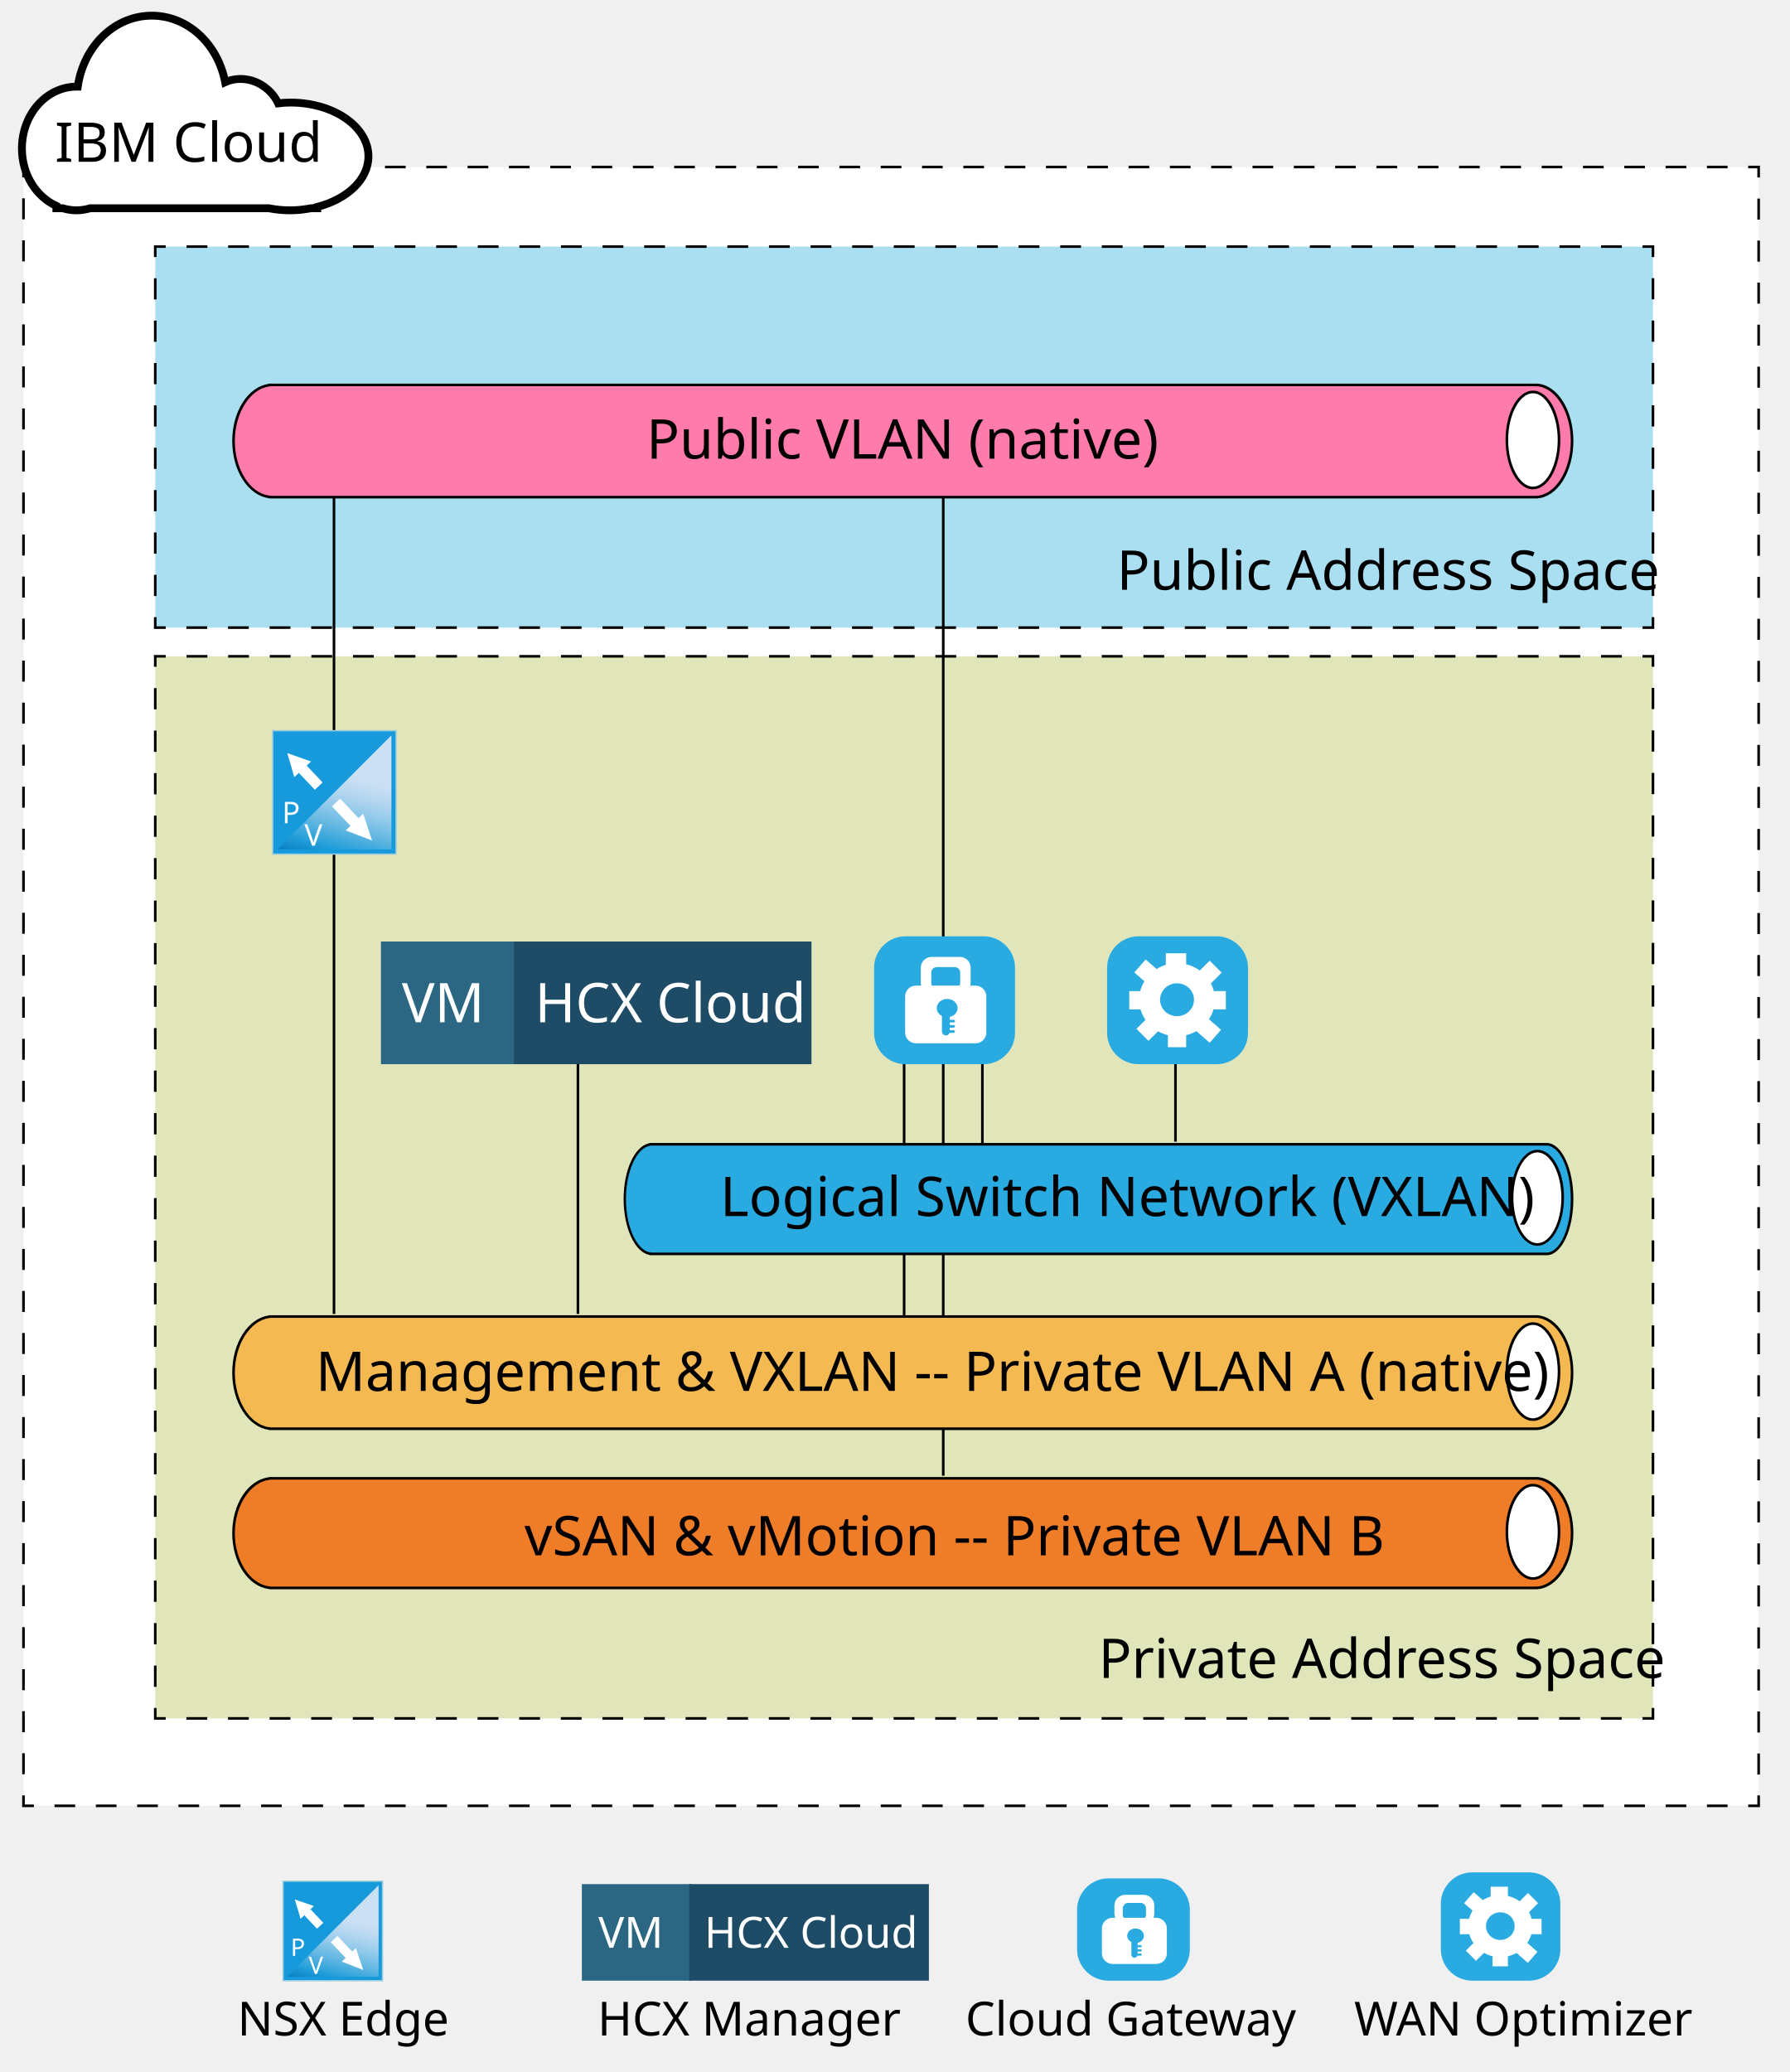
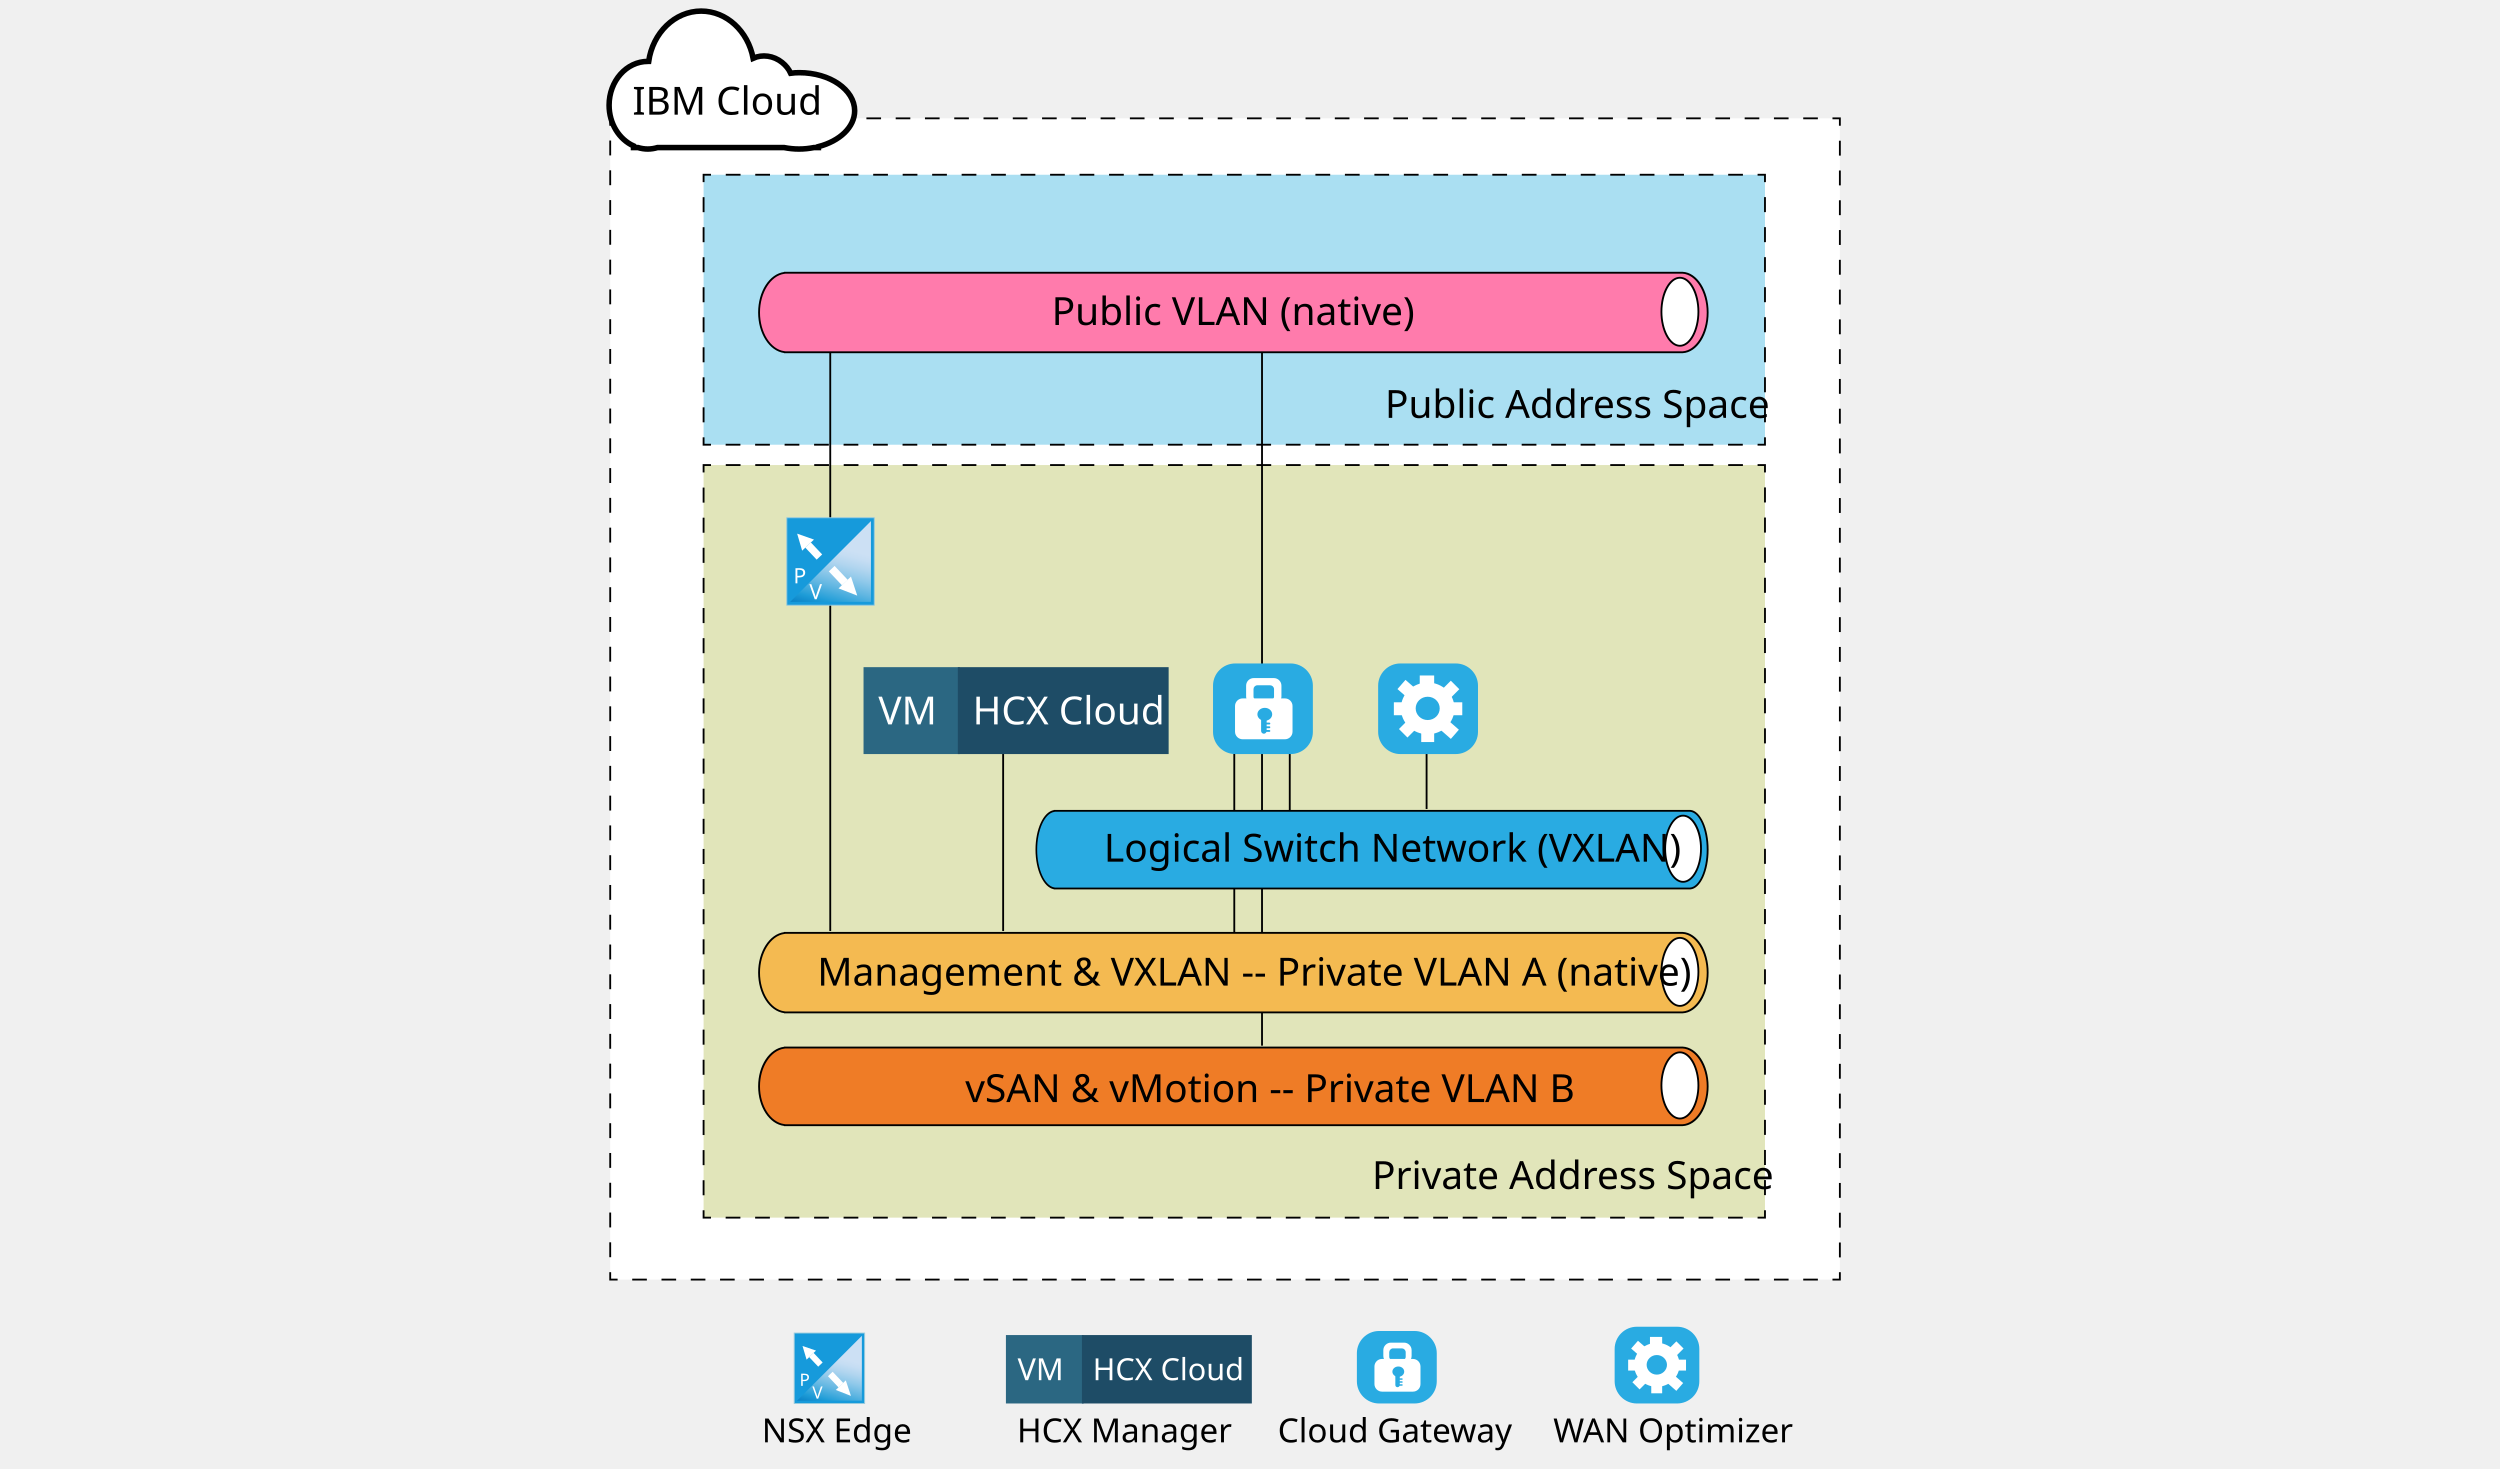
- <svg xmlns="http://www.w3.org/2000/svg" version="1.1" x="0px" y="0px" viewBox="0 0 686 794" style="enable-background:new 0 0 686 794;" xml:space="preserve">
+ <svg xmlns="http://www.w3.org/2000/svg" version="1.1" x="0px" y="0px" viewBox="0 0 1352 794" style="enable-background:new 0 0 1352 794;" xml:space="preserve">
  <style type="text/css">
	.st0{fill:#FFFFFF;}
	.st1{fill:none;stroke:#000000;stroke-miterlimit:10;}
	.st2{fill:none;stroke:#000000;stroke-miterlimit:10;stroke-dasharray:7.916,7.916;}
	.st3{fill:none;stroke:#000000;stroke-miterlimit:10;stroke-dasharray:8.052,8.052;}
	.st4{fill:#AADFF2;}
	.st5{fill:none;stroke:#000000;stroke-miterlimit:10;stroke-dasharray:7.972,7.972;}
	.st6{fill:none;stroke:#000000;stroke-miterlimit:10;stroke-dasharray:8.118,8.118;}
	.st7{font-family:'MyriadPro-Regular';}
	.st8{font-size:21px;}
	.st9{fill:#E1E5BA;}
	.st10{fill:none;stroke:#000000;stroke-miterlimit:10;stroke-dasharray:8.143,8.143;}
	.st11{fill:#FFFFFF;stroke:#000000;stroke-width:3;stroke-miterlimit:10;}
	.st12{fill:#FF7BAC;}
	.st13{font-family:'IBMPlexSans';}
	.st14{fill:#29ABE2;}
	.st15{font-size:18px;}
	.st16{fill:#EF7C26;}
	.st17{fill:#F4BA51;}
	.st18{fill:#169ADB;stroke:#9BCCDD;stroke-width:0.5;stroke-miterlimit:10;}
	.st19{fill:url(#SVGID_1_);}
	.st20{font-size:11.465px;}
	.st21{fill:url(#SVGID_2_);}
	.st22{font-size:9.228px;}
	.st23{fill:#2B6782;}
	.st24{fill:#1E4C66;}
	.st25{font-size:16.532px;}
</style>
  <g id="Outter_dash_rectangle">
    <g>
-       <rect x="9" y="64" class="st0" width="665" height="628" />
-       <g>
-         <polyline class="st1" points="674,688 674,692 670,692    " />
-         <line class="st2" x1="662.1" y1="692" x2="17" y2="692" />
-         <polyline class="st1" points="13,692 9,692 9,688    " />
-         <line class="st3" x1="9" y1="679.9" x2="9" y2="72" />
-         <polyline class="st1" points="9,68 9,64 13,64    " />
-         <line class="st2" x1="20.9" y1="64" x2="666" y2="64" />
-         <polyline class="st1" points="670,64 674,64 674,68    " />
-         <line class="st3" x1="674" y1="76.1" x2="674" y2="684" />
+       <rect x="330" y="64" class="st0" width="665" height="628" />
+       <g>
+         <polyline class="st1" points="995,688 995,692 991,692    " />
+         <line class="st2" x1="983.1" y1="692" x2="338" y2="692" />
+         <polyline class="st1" points="334,692 330,692 330,688    " />
+         <line class="st3" x1="330" y1="679.9" x2="330" y2="72" />
+         <polyline class="st1" points="330,68 330,64 334,64    " />
+         <line class="st2" x1="341.9" y1="64" x2="987" y2="64" />
+         <polyline class="st1" points="991,64 995,64 995,68    " />
+         <line class="st3" x1="995" y1="76.1" x2="995" y2="684" />
      </g>
    </g>
  </g>
  <g id="Public_address_space_rectangle">
    <g>
-       <rect x="59.5" y="94.5" class="st4" width="574" height="146" />
-       <g>
-         <polyline class="st1" points="633.5,236.5 633.5,240.5 629.5,240.5    " />
-         <line class="st5" x1="621.5" y1="240.5" x2="67.5" y2="240.5" />
-         <polyline class="st1" points="63.5,240.5 59.5,240.5 59.5,236.5    " />
-         <line class="st6" x1="59.5" y1="228.4" x2="59.5" y2="102.6" />
-         <polyline class="st1" points="59.5,98.5 59.5,94.5 63.5,94.5    " />
-         <line class="st5" x1="71.5" y1="94.5" x2="625.5" y2="94.5" />
-         <polyline class="st1" points="629.5,94.5 633.5,94.5 633.5,98.5    " />
-         <line class="st6" x1="633.5" y1="106.6" x2="633.5" y2="232.4" />
-       </g>
-     </g>
-     <text transform="matrix(1 0 0 1 428 226)" class="st7 st8">Public Address Space</text>
+       <rect x="380.5" y="94.5" class="st4" width="574" height="146" />
+       <g>
+         <polyline class="st1" points="954.5,236.5 954.5,240.5 950.5,240.5    " />
+         <line class="st5" x1="942.5" y1="240.5" x2="388.5" y2="240.5" />
+         <polyline class="st1" points="384.5,240.5 380.5,240.5 380.5,236.5    " />
+         <line class="st6" x1="380.5" y1="228.4" x2="380.5" y2="102.6" />
+         <polyline class="st1" points="380.5,98.5 380.5,94.5 384.5,94.5    " />
+         <line class="st5" x1="392.5" y1="94.5" x2="946.5" y2="94.5" />
+         <polyline class="st1" points="950.5,94.5 954.5,94.5 954.5,98.5    " />
+         <line class="st6" x1="954.5" y1="106.6" x2="954.5" y2="232.4" />
+       </g>
+     </g>
+     <text transform="matrix(1 0 0 1 749 226)" class="st7 st8">Public Address Space</text>
  </g>
  <g id="Private_address_space_rectangle">
    <g>
-       <rect x="59.5" y="251.5" class="st9" width="574" height="407" />
-       <g>
-         <polyline class="st1" points="633.5,654.5 633.5,658.5 629.5,658.5    " />
-         <line class="st5" x1="621.5" y1="658.5" x2="67.5" y2="658.5" />
-         <polyline class="st1" points="63.5,658.5 59.5,658.5 59.5,654.5    " />
-         <line class="st10" x1="59.5" y1="646.4" x2="59.5" y2="259.6" />
-         <polyline class="st1" points="59.5,255.5 59.5,251.5 63.5,251.5    " />
-         <line class="st5" x1="71.5" y1="251.5" x2="625.5" y2="251.5" />
-         <polyline class="st1" points="629.5,251.5 633.5,251.5 633.5,255.5    " />
-         <line class="st10" x1="633.5" y1="263.6" x2="633.5" y2="650.4" />
-       </g>
-     </g>
-     <text transform="matrix(1 0 0 1 421 643)" class="st7 st8">Private Address Space</text>
+       <rect x="380.5" y="251.5" class="st9" width="574" height="407" />
+       <g>
+         <polyline class="st1" points="954.5,654.5 954.5,658.5 950.5,658.5    " />
+         <line class="st5" x1="942.5" y1="658.5" x2="388.5" y2="658.5" />
+         <polyline class="st1" points="384.5,658.5 380.5,658.5 380.5,654.5    " />
+         <line class="st10" x1="380.5" y1="646.4" x2="380.5" y2="259.6" />
+         <polyline class="st1" points="380.5,255.5 380.5,251.5 384.5,251.5    " />
+         <line class="st5" x1="392.5" y1="251.5" x2="946.5" y2="251.5" />
+         <polyline class="st1" points="950.5,251.5 954.5,251.5 954.5,255.5    " />
+         <line class="st10" x1="954.5" y1="263.6" x2="954.5" y2="650.4" />
+       </g>
+     </g>
+     <text transform="matrix(1 0 0 1 742 643)" class="st7 st8">Private Address Space</text>
  </g>
  <g id="ibm_cloud">
-     <path class="st11" d="M141.2,59.9c0-11.4-13.4-20.6-29.9-20.6c-1.6,0-3.2,0.1-4.7,0.3c-1-2.2-2.6-4.2-4.6-5.8   c-4.7-3.8-10.8-4.5-15.7-2.3C83.5,16.9,72,6,58.2,6C43.8,6,32,17.8,29.8,33.2c-0.1,0-0.2,0-0.4,0c-11.6,0-21,10.6-21,23.7   c0,10,5.5,18.5,13.2,22v0.9h2.4c1.7,0.5,3.5,0.8,5.3,0.8c1.8,0,3.6-0.3,5.3-0.8h68.4c2.6,0.5,5.3,0.8,8.1,0.8   c2.8,0,5.5-0.3,8.1-0.8h2.4v-0.5C133.1,76.3,141.2,68.8,141.2,59.9z" />
-     <text transform="matrix(1 0 0 1 21 62)" class="st7 st8">IBM Cloud</text>
+     <path class="st11" d="M462.2,59.9c0-11.4-13.4-20.6-29.9-20.6c-1.6,0-3.2,0.1-4.7,0.3c-1-2.2-2.6-4.2-4.6-5.8   c-4.7-3.8-10.8-4.5-15.7-2.3C404.5,16.9,393,6,379.2,6c-14.3,0-26.2,11.8-28.4,27.2c-0.1,0-0.2,0-0.4,0c-11.6,0-21,10.6-21,23.7   c0,10,5.5,18.5,13.2,22v0.9h2.4c1.7,0.5,3.5,0.8,5.3,0.8c1.8,0,3.6-0.3,5.3-0.8h68.4c2.6,0.5,5.3,0.8,8.1,0.8   c2.8,0,5.5-0.3,8.1-0.8h2.4v-0.5C454.1,76.3,462.2,68.8,462.2,59.9z" />
+     <text transform="matrix(1 0 0 1 342 62)" class="st7 st8">IBM Cloud</text>
  </g>
  <g id="lines">
-     <line class="st1" x1="128" y1="190" x2="128" y2="503.5" />
-     <line class="st1" x1="221.5" y1="407.5" x2="221.5" y2="503.5" />
-     <line class="st1" x1="361.5" y1="190.5" x2="361.5" y2="565.5" />
-     <line class="st1" x1="346.5" y1="407.5" x2="346.5" y2="504.5" />
-     <line class="st1" x1="376.5" y1="407.5" x2="376.5" y2="438.5" />
-     <line class="st1" x1="450.5" y1="407.5" x2="450.5" y2="437.5" />
+     <line class="st1" x1="449" y1="190" x2="449" y2="503.5" />
+     <line class="st1" x1="542.5" y1="407.5" x2="542.5" y2="503.5" />
+     <line class="st1" x1="682.5" y1="190.5" x2="682.5" y2="565.5" />
+     <line class="st1" x1="667.5" y1="407.5" x2="667.5" y2="504.5" />
+     <line class="st1" x1="697.5" y1="407.5" x2="697.5" y2="438.5" />
+     <line class="st1" x1="771.5" y1="407.5" x2="771.5" y2="437.5" />
  </g>
  <g id="pubic_VLAN_native">
    <g>
      <g>
        <g>
          <g>
-             <path class="st12" d="M103.5,190.5L103.5,190.5l-0.4-0.1c-7.7-1.1-13.6-10.3-13.6-21.4s5.8-20.3,13.6-21.4l0.4-0.1v0h485.3       l0.2,0c7.6,0.4,13.5,9.8,13.5,21.5s-5.9,21.1-13.5,21.5l-0.4,0H103.5z" />
-             <path d="M588.6,148l0.3,0c7.2,0.4,13.1,9.8,13.1,21s-5.9,20.6-13.1,21l-0.2,0H103.8l-0.7-0.1c-7.4-1-13.1-10.2-13.1-20.9       s5.8-19.9,13.1-20.9l0.7-0.1H588.6 M589,147H103v0.1c-7.9,1.1-14,10.5-14,21.9c0,11.4,6.1,20.8,14,21.9v0.1h486v0       c7.8-0.4,14-10.1,14-22C603,157.1,596.8,147.4,589,147L589,147L589,147z" />
-           </g>
-           <g>
-             <path class="st0" d="M587.5,186.9c-5.5,0-10-8.2-10-18.4c0-10.1,4.5-18.4,10-18.4c5.5,0,10,8.2,10,18.4       C597.5,178.7,593,186.9,587.5,186.9z" />
-             <path d="M587.5,150.7c5.1,0,9.5,8.2,9.5,17.9c0,9.7-4.4,17.9-9.5,17.9c-5.1,0-9.5-8.2-9.5-17.9       C578,158.9,582.4,150.7,587.5,150.7 M587.5,149.7c-5.8,0-10.5,8.4-10.5,18.9c0,10.4,4.7,18.9,10.5,18.9S598,179,598,168.6       C598,158.1,593.3,149.7,587.5,149.7L587.5,149.7z" />
-           </g>
-         </g>
-       </g>
-       <text transform="matrix(1 0 0 1 247.75 175.75)" class="st13 st8">Public VLAN (native)</text>
+             <path class="st12" d="M424.5,190.5L424.5,190.5l-0.4-0.1c-7.7-1.1-13.6-10.3-13.6-21.4s5.8-20.3,13.6-21.4l0.4-0.1v0h485.3       l0.2,0c7.6,0.4,13.5,9.8,13.5,21.5s-5.9,21.1-13.5,21.5l-0.4,0H424.5z" />
+             <path d="M909.6,148l0.3,0c7.2,0.4,13.1,9.8,13.1,21s-5.9,20.6-13.1,21l-0.2,0H424.8l-0.7-0.1c-7.4-1-13.1-10.2-13.1-20.9       s5.8-19.9,13.1-20.9l0.7-0.1H909.6 M910,147H424v0.1c-7.9,1.1-14,10.5-14,21.9c0,11.4,6.1,20.8,14,21.9v0.1h486v0       c7.8-0.4,14-10.1,14-22C924,157.1,917.8,147.4,910,147L910,147L910,147z" />
+           </g>
+           <g>
+             <path class="st0" d="M908.5,186.9c-5.5,0-10-8.2-10-18.4c0-10.1,4.5-18.4,10-18.4c5.5,0,10,8.2,10,18.4       C918.5,178.7,914,186.9,908.5,186.9z" />
+             <path d="M908.5,150.7c5.1,0,9.5,8.2,9.5,17.9c0,9.7-4.4,17.9-9.5,17.9c-5.1,0-9.5-8.2-9.5-17.9       C899,158.9,903.4,150.7,908.5,150.7 M908.5,149.7c-5.8,0-10.5,8.4-10.5,18.9c0,10.4,4.7,18.9,10.5,18.9S919,179,919,168.6       C919,158.1,914.3,149.7,908.5,149.7L908.5,149.7z" />
+           </g>
+         </g>
+       </g>
+       <text transform="matrix(1 0 0 1 568.75 175.75)" class="st13 st8">Public VLAN (native)</text>
    </g>
  </g>
  <g id="security_lock_icon">
    <g>
-       <path class="st14" d="M377,407.8h-30c-6.6,0-12-5.4-12-12v-25c0-6.6,5.4-12,12-12h30c6.6,0,12,5.4,12,12v25    C389,402.4,383.6,407.8,377,407.8z" />
-       <g>
-         <g>
-           <path class="st0" d="M367.9,380.8h-10.9c-2.2,0-4.1-1.8-4.1-4.1v-5.9c0-2.2,1.8-4.1,4.1-4.1h10.9c2.2,0,4.1,1.8,4.1,4.1v5.9      C372,378.9,370.2,380.8,367.9,380.8z" />
-           <path class="st14" d="M365.9,378.8h-6.9c-1.1,0-2.1-0.9-2.1-2.1v-4c0-1.1,0.9-2.1,2.1-2.1h6.9c1.1,0,2.1,0.9,2.1,2.1v4      C368,377.8,367.1,378.8,365.9,378.8z" />
-           <path class="st0" d="M373.9,399.8h-22.9c-2.2,0-4.1-1.8-4.1-4.1v-13.9c0-2.2,1.8-4.1,4.1-4.1h22.9c2.2,0,4.1,1.8,4.1,4.1v13.9      C378,397.9,376.2,399.8,373.9,399.8z" />
-         </g>
-         <g>
-           <ellipse class="st14" cx="363" cy="386.3" rx="4" ry="3.5" />
-           <path class="st14" d="M362.5,396.8L362.5,396.8c-0.8,0-1.5-0.7-1.5-1.5v-7c0-0.8,0.7-1.5,1.5-1.5l0,0c0.8,0,1.5,0.7,1.5,1.5v7      C364,396.1,363.3,396.8,362.5,396.8z" />
-           <path class="st14" d="M365.5,391.8h-2c-0.3,0-0.5-0.2-0.5-0.5l0,0c0-0.3,0.2-0.5,0.5-0.5h2c0.3,0,0.5,0.2,0.5,0.5l0,0      C366,391.5,365.8,391.8,365.5,391.8z" />
-           <path class="st14" d="M365.5,393.8h-2c-0.3,0-0.5-0.2-0.5-0.5l0,0c0-0.3,0.2-0.5,0.5-0.5h2c0.3,0,0.5,0.2,0.5,0.5l0,0      C366,393.5,365.8,393.8,365.5,393.8z" />
-           <path class="st14" d="M365.5,395.8h-2c-0.3,0-0.5-0.2-0.5-0.5l0,0c0-0.3,0.2-0.5,0.5-0.5h2c0.3,0,0.5,0.2,0.5,0.5l0,0      C366,395.5,365.8,395.8,365.5,395.8z" />
+       <path class="st14" d="M698,407.8h-30c-6.6,0-12-5.4-12-12v-25c0-6.6,5.4-12,12-12h30c6.6,0,12,5.4,12,12v25    C710,402.4,704.6,407.8,698,407.8z" />
+       <g>
+         <g>
+           <path class="st0" d="M688.9,380.8h-10.9c-2.2,0-4.1-1.8-4.1-4.1v-5.9c0-2.2,1.8-4.1,4.1-4.1h10.9c2.2,0,4.1,1.8,4.1,4.1v5.9      C693,378.9,691.2,380.8,688.9,380.8z" />
+           <path class="st14" d="M686.9,378.8h-6.9c-1.1,0-2.1-0.9-2.1-2.1v-4c0-1.1,0.9-2.1,2.1-2.1h6.9c1.1,0,2.1,0.9,2.1,2.1v4      C689,377.8,688.1,378.8,686.9,378.8z" />
+           <path class="st0" d="M694.9,399.8h-22.9c-2.2,0-4.1-1.8-4.1-4.1v-13.9c0-2.2,1.8-4.1,4.1-4.1h22.9c2.2,0,4.1,1.8,4.1,4.1v13.9      C699,397.9,697.2,399.8,694.9,399.8z" />
+         </g>
+         <g>
+           <ellipse class="st14" cx="684" cy="386.3" rx="4" ry="3.5" />
+           <path class="st14" d="M683.5,396.8L683.5,396.8c-0.8,0-1.5-0.7-1.5-1.5v-7c0-0.8,0.7-1.5,1.5-1.5l0,0c0.8,0,1.5,0.7,1.5,1.5v7      C685,396.1,684.3,396.8,683.5,396.8z" />
+           <path class="st14" d="M686.5,391.8h-2c-0.3,0-0.5-0.2-0.5-0.5l0,0c0-0.3,0.2-0.5,0.5-0.5h2c0.3,0,0.5,0.2,0.5,0.5l0,0      C687,391.5,686.8,391.8,686.5,391.8z" />
+           <path class="st14" d="M686.5,393.8h-2c-0.3,0-0.5-0.2-0.5-0.5l0,0c0-0.3,0.2-0.5,0.5-0.5h2c0.3,0,0.5,0.2,0.5,0.5l0,0      C687,393.5,686.8,393.8,686.5,393.8z" />
+           <path class="st14" d="M686.5,395.8h-2c-0.3,0-0.5-0.2-0.5-0.5l0,0c0-0.3,0.2-0.5,0.5-0.5h2c0.3,0,0.5,0.2,0.5,0.5l0,0      C687,395.5,686.8,395.8,686.5,395.8z" />
        </g>
      </g>
    </g>
  </g>
  <g id="security_lock_bottom">
    <g>
-       <path class="st14" d="M444,759h-19.2c-6.6,0-12-5.4-12-12v-15.2c0-6.6,5.4-12,12-12H444c6.6,0,12,5.4,12,12V747    C456,753.6,450.6,759,444,759z" />
-       <g>
-         <g>
-           <path class="st0" d="M438.3,737.4h-7.1c-2.2,0-4.1-1.8-4.1-4.1v-3.1c0-2.2,1.8-4.1,4.1-4.1h7.1c2.2,0,4.1,1.8,4.1,4.1v3.1      C442.4,735.6,440.6,737.4,438.3,737.4z" />
-           <path class="st14" d="M437.1,735.8h-4.7c-1.1,0-2.1-0.9-2.1-2.1v-2.4c0-1.1,0.9-2.1,2.1-2.1h4.7c1.1,0,2.1,0.9,2.1,2.1v2.4      C439.2,734.9,438.3,735.8,437.1,735.8z" />
-           <path class="st0" d="M443.1,752.6h-16.7c-2.2,0-4.1-1.8-4.1-4.1V739c0-2.2,1.8-4.1,4.1-4.1h16.7c2.2,0,4.1,1.8,4.1,4.1v9.5      C447.2,750.8,445.4,752.6,443.1,752.6z" />
-         </g>
-         <g>
-           <ellipse class="st14" cx="435.2" cy="741.8" rx="3.2" ry="2.8" />
-           <path class="st14" d="M434.8,750.2L434.8,750.2c-0.7,0-1.2-0.5-1.2-1.2v-5.6c0-0.7,0.5-1.2,1.2-1.2h0c0.7,0,1.2,0.5,1.2,1.2v5.6      C436,749.7,435.4,750.2,434.8,750.2z" />
-           <path class="st14" d="M437.2,746.2h-1.6c-0.2,0-0.4-0.2-0.4-0.4v0c0-0.2,0.2-0.4,0.4-0.4h1.6c0.2,0,0.4,0.2,0.4,0.4v0      C437.6,746,437.4,746.2,437.2,746.2z" />
-           <path class="st14" d="M437.2,747.8h-1.6c-0.2,0-0.4-0.2-0.4-0.4v0c0-0.2,0.2-0.4,0.4-0.4h1.6c0.2,0,0.4,0.2,0.4,0.4v0      C437.6,747.6,437.4,747.8,437.2,747.8z" />
-           <path class="st14" d="M437.2,749.4h-1.6c-0.2,0-0.4-0.2-0.4-0.4v0c0-0.2,0.2-0.4,0.4-0.4h1.6c0.2,0,0.4,0.2,0.4,0.4v0      C437.6,749.2,437.4,749.4,437.2,749.4z" />
-         </g>
-       </g>
-     </g>
-     <text transform="matrix(1 0 0 1 370 780)" class="st7 st15">Cloud Gateway</text>
+       <path class="st14" d="M765,759h-19.2c-6.6,0-12-5.4-12-12v-15.2c0-6.6,5.4-12,12-12H765c6.6,0,12,5.4,12,12V747    C777,753.6,771.6,759,765,759z" />
+       <g>
+         <g>
+           <path class="st0" d="M759.3,737.4h-7.1c-2.2,0-4.1-1.8-4.1-4.1v-3.1c0-2.2,1.8-4.1,4.1-4.1h7.1c2.2,0,4.1,1.8,4.1,4.1v3.1      C763.4,735.6,761.6,737.4,759.3,737.4z" />
+           <path class="st14" d="M758.1,735.8h-4.7c-1.1,0-2.1-0.9-2.1-2.1v-2.4c0-1.1,0.9-2.1,2.1-2.1h4.7c1.1,0,2.1,0.9,2.1,2.1v2.4      C760.2,734.9,759.3,735.8,758.1,735.8z" />
+           <path class="st0" d="M764.1,752.6h-16.7c-2.2,0-4.1-1.8-4.1-4.1V739c0-2.2,1.8-4.1,4.1-4.1h16.7c2.2,0,4.1,1.8,4.1,4.1v9.5      C768.2,750.8,766.4,752.6,764.1,752.6z" />
+         </g>
+         <g>
+           <path class="st14" d="M759.4,741.8c0,1.5-1.4,2.8-3.2,2.8s-3.2-1.3-3.2-2.8c0-1.5,1.4-2.8,3.2-2.8S759.4,740.2,759.4,741.8z" />
+           <path class="st14" d="M755.8,750.2L755.8,750.2c-0.7,0-1.2-0.5-1.2-1.2v-5.6c0-0.7,0.5-1.2,1.2-1.2h0c0.7,0,1.2,0.5,1.2,1.2v5.6      C757,749.7,756.4,750.2,755.8,750.2z" />
+           <path class="st14" d="M758.2,746.2h-1.6c-0.2,0-0.4-0.2-0.4-0.4v0c0-0.2,0.2-0.4,0.4-0.4h1.6c0.2,0,0.4,0.2,0.4,0.4v0      C758.6,746,758.4,746.2,758.2,746.2z" />
+           <path class="st14" d="M758.2,747.8h-1.6c-0.2,0-0.4-0.2-0.4-0.4v0c0-0.2,0.2-0.4,0.4-0.4h1.6c0.2,0,0.4,0.2,0.4,0.4v0      C758.6,747.6,758.4,747.8,758.2,747.8z" />
+           <path class="st14" d="M758.2,749.4h-1.6c-0.2,0-0.4-0.2-0.4-0.4v0c0-0.2,0.2-0.4,0.4-0.4h1.6c0.2,0,0.4,0.2,0.4,0.4v0      C758.6,749.2,758.4,749.4,758.2,749.4z" />
+         </g>
+       </g>
+     </g>
+     <text transform="matrix(1 0 0 1 691 780)" class="st7 st15">Cloud Gateway</text>
  </g>
  <g id="gear_bottom">
    <g>
-       <path class="st14" d="M586,759h-21.8c-6.6,0-12-5.4-12-12v-17.5c0-6.6,5.4-12,12-12H586c6.6,0,12,5.4,12,12V747    C598,753.6,592.6,759,586,759z" />
-       <g>
-         <g>
-           <g>
-             <g>
-               <g>
-                 <ellipse class="st0" cx="575" cy="738.1" rx="12.3" ry="11.9" />
-                 <ellipse class="st14" cx="575" cy="738.1" rx="5.5" ry="5.3" />
-               </g>
-               <rect x="571.3" y="723" class="st0" width="6.6" height="4.2" />
-               <rect x="572" y="748.4" class="st0" width="5.9" height="5.1" />
-             </g>
-             <rect x="585.7" y="735.3" class="st0" width="5.1" height="5.9" />
-             <rect x="559.5" y="735.3" class="st0" width="5.1" height="5.9" />
-           </g>
-           <rect x="562.3" y="726.2" transform="matrix(0.7526 0.6585 -0.6585 0.7526 619.8199 -191.7219)" class="st0" width="5.6" height="5.6" />
-           <rect x="581" y="744.9" transform="matrix(0.7526 0.6585 -0.6585 0.7526 636.996 -200.0471)" class="st0" width="7.3" height="5.6" />
-         </g>
-         <rect x="582.6" y="726.5" transform="matrix(0.7071 0.7071 -0.7071 0.7071 687.336 -200.2579)" class="st0" width="5.5" height="6.1" />
-         <rect x="562.9" y="744.8" transform="matrix(0.7071 0.7071 -0.7071 0.7071 694.2971 -181.0563)" class="st0" width="5.5" height="5.5" />
-       </g>
-     </g>
-     <text transform="matrix(1 0 0 1 519 780)" class="st7 st15">WAN Optimizer</text>
+       <path class="st14" d="M907,759h-21.8c-6.6,0-12-5.4-12-12v-17.5c0-6.6,5.4-12,12-12H907c6.6,0,12,5.4,12,12V747    C919,753.6,913.6,759,907,759z" />
+       <g>
+         <g>
+           <g>
+             <g>
+               <g>
+                 <ellipse class="st0" cx="896" cy="738.1" rx="12.3" ry="11.9" />
+                 <path class="st14" d="M901.5,738.1c0,2.9-2.5,5.3-5.5,5.3c-3,0-5.5-2.4-5.5-5.3c0-2.9,2.5-5.3,5.5-5.3         C899,732.8,901.5,735.2,901.5,738.1z" />
+               </g>
+               <rect x="892.3" y="723" class="st0" width="6.6" height="4.2" />
+               <rect x="893" y="748.4" class="st0" width="5.9" height="5.1" />
+             </g>
+             <rect x="906.7" y="735.3" class="st0" width="5.1" height="5.9" />
+             <rect x="880.5" y="735.3" class="st0" width="5.1" height="5.9" />
+           </g>
+           <rect x="883.3" y="726.2" transform="matrix(0.7526 0.6585 -0.6585 0.7526 699.2431 -403.1023)" class="st0" width="5.6" height="5.6" />
+           <rect x="902" y="744.9" transform="matrix(0.7526 0.6585 -0.6585 0.7526 716.42 -411.4283)" class="st0" width="7.3" height="5.6" />
+         </g>
+         <rect x="903.6" y="726.5" transform="matrix(0.7071 0.7071 -0.7071 0.7071 781.3547 -427.2392)" class="st0" width="5.5" height="6.1" />
+         <rect x="883.9" y="744.8" transform="matrix(0.7071 0.7071 -0.7071 0.7071 788.3157 -408.0376)" class="st0" width="5.5" height="5.5" />
+       </g>
+     </g>
+     <text transform="matrix(1 0 0 1 840 780)" class="st7 st15">WAN Optimizer</text>
  </g>
  <g id="gear_icon">
    <g>
-       <path class="st14" d="M466.3,407.8h-30c-6.6,0-12-5.4-12-12v-25c0-6.6,5.4-12,12-12h30c6.6,0,12,5.4,12,12v25    C478.3,402.4,472.9,407.8,466.3,407.8z" />
-       <g>
-         <g>
-           <g>
-             <g>
-               <g>
-                 <ellipse class="st0" cx="451.1" cy="383.1" rx="14.5" ry="14" />
-                 <ellipse class="st14" cx="451.1" cy="383.1" rx="6.5" ry="6.3" />
-               </g>
-               <rect x="446.8" y="365.3" class="st0" width="7.8" height="5" />
-               <rect x="447.6" y="395.3" class="st0" width="7" height="6" />
-             </g>
-             <rect x="463.8" y="379.8" class="st0" width="6" height="7" />
-             <rect x="432.8" y="379.8" class="st0" width="6" height="7" />
-           </g>
-           <rect x="436.1" y="369" transform="matrix(0.7526 0.6585 -0.6585 0.7526 353.8559 -197.2012)" class="st0" width="6.6" height="6.6" />
-           <rect x="458.2" y="391" transform="matrix(0.7526 0.6585 -0.6585 0.7526 374.1191 -207.0269)" class="st0" width="8.6" height="6.6" />
-         </g>
-         <rect x="460.1" y="369.4" transform="matrix(0.7071 0.7071 -0.7071 0.7071 399.4713 -218.409)" class="st0" width="6.5" height="7.2" />
-         <rect x="436.9" y="391" transform="matrix(0.7071 0.7071 -0.7071 0.7071 407.6876 -195.7448)" class="st0" width="6.5" height="6.5" />
+       <path class="st14" d="M787.3,407.8h-30c-6.6,0-12-5.4-12-12v-25c0-6.6,5.4-12,12-12h30c6.6,0,12,5.4,12,12v25    C799.3,402.4,793.8,407.8,787.3,407.8z" />
+       <g>
+         <g>
+           <g>
+             <g>
+               <g>
+                 <ellipse class="st0" cx="772.1" cy="383.1" rx="14.5" ry="14" />
+                 <path class="st14" d="M778.6,383.1c0,3.5-2.9,6.3-6.5,6.3s-6.5-2.8-6.5-6.3c0-3.5,2.9-6.3,6.5-6.3S778.6,379.6,778.6,383.1z" />
+               </g>
+               <rect x="767.8" y="365.3" class="st0" width="7.8" height="5" />
+               <rect x="768.6" y="395.3" class="st0" width="7" height="6" />
+             </g>
+             <rect x="784.8" y="379.8" class="st0" width="6" height="7" />
+             <rect x="753.8" y="379.8" class="st0" width="6" height="7" />
+           </g>
+           <rect x="757.1" y="369" transform="matrix(0.7526 0.6585 -0.6585 0.7526 433.2809 -408.5836)" class="st0" width="6.6" height="6.6" />
+           <rect x="779.2" y="391" transform="matrix(0.7526 0.6585 -0.6585 0.7526 453.5418 -418.4066)" class="st0" width="8.6" height="6.6" />
+         </g>
+         <rect x="781.1" y="369.4" transform="matrix(0.7071 0.7071 -0.7071 0.7071 493.4901 -445.3903)" class="st0" width="6.5" height="7.2" />
+         <rect x="757.9" y="391" transform="matrix(0.7071 0.7071 -0.7071 0.7071 501.7063 -422.7261)" class="st0" width="6.5" height="6.5" />
      </g>
    </g>
  </g>
  <g id="vSAN_vMotion">
    <g id="Layer_7">
	</g>
    <g>
      <g>
        <g>
-           <path class="st16" d="M103.5,608.5L103.5,608.5l-0.4-0.1c-7.7-1-13.6-10-13.6-20.9s5.8-19.9,13.6-20.9l0.4-0.1v0h485.3l0.2,0      c7.6,0.4,13.5,9.6,13.5,21s-5.9,20.6-13.5,21l-0.4,0H103.5z" />
-           <path d="M588.6,567l0.3,0c7.2,0.4,13.1,9.6,13.1,20.5s-5.9,20.1-13.1,20.5l-0.2,0H103.8l-0.7-0.1c-7.4-1-13.1-9.9-13.1-20.4      c0-10.5,5.8-19.4,13.1-20.4l0.7-0.1H588.6 M589,566H103v0.1c-7.9,1-14,10.2-14,21.4s6.1,20.4,14,21.4v0.1h486v0      c7.8-0.4,14-9.9,14-21.5S596.8,566.4,589,566L589,566L589,566z" />
-         </g>
-         <g>
-           <path class="st0" d="M587.5,605c-5.5,0-10-8-10-17.9c0-9.9,4.5-17.9,10-17.9c5.5,0,10,8,10,17.9C597.5,596.9,593,605,587.5,605z      " />
-           <path d="M587.5,569.6c5.1,0,9.5,8,9.5,17.4c0,9.4-4.4,17.4-9.5,17.4c-5.1,0-9.5-8-9.5-17.4C578,577.6,582.4,569.6,587.5,569.6       M587.5,568.6c-5.8,0-10.5,8.3-10.5,18.4s4.7,18.4,10.5,18.4s10.5-8.3,10.5-18.4S593.3,568.6,587.5,568.6L587.5,568.6z" />
-         </g>
-       </g>
-       <text transform="matrix(1 0 0 1 201 596)" class="st7 st8">vSAN &amp; vMotion -- Private VLAN B</text>
+           <path class="st16" d="M424.5,608.5L424.5,608.5l-0.4-0.1c-7.7-1-13.6-10-13.6-20.9s5.8-19.9,13.6-20.9l0.4-0.1v0h485.3l0.2,0      c7.6,0.4,13.5,9.6,13.5,21s-5.9,20.6-13.5,21l-0.4,0H424.5z" />
+           <path d="M909.6,567l0.3,0c7.2,0.4,13.1,9.6,13.1,20.5s-5.9,20.1-13.1,20.5l-0.2,0H424.8l-0.7-0.1c-7.4-1-13.1-9.9-13.1-20.4      c0-10.5,5.8-19.4,13.1-20.4l0.7-0.1H909.6 M910,566H424v0.1c-7.9,1-14,10.2-14,21.4s6.1,20.4,14,21.4v0.1h486v0      c7.8-0.4,14-9.9,14-21.5S917.8,566.4,910,566L910,566L910,566z" />
+         </g>
+         <g>
+           <ellipse class="st0" cx="908.5" cy="587.1" rx="10" ry="17.9" />
+           <path d="M908.5,569.6c5.1,0,9.5,8,9.5,17.4c0,9.4-4.4,17.4-9.5,17.4c-5.1,0-9.5-8-9.5-17.4C899,577.6,903.4,569.6,908.5,569.6       M908.5,568.6c-5.8,0-10.5,8.3-10.5,18.4s4.7,18.4,10.5,18.4s10.5-8.3,10.5-18.4S914.3,568.6,908.5,568.6L908.5,568.6z" />
+         </g>
+       </g>
+       <text transform="matrix(1 0 0 1 522 596)" class="st7 st8">vSAN &amp; vMotion -- Private VLAN B</text>
    </g>
  </g>
  <g id="Logical_swiitch">
    <g>
      <g>
        <g>
          <g>
-             <path class="st14" d="M249.4,480.5L249.4,480.5l-0.4-0.1c-5.3-1-9.5-10.2-9.5-20.9s4.2-19.9,9.5-20.9l0.4-0.1v0h343.5l0.2,0       c5.2,0.4,9.4,9.8,9.4,21s-4.2,20.6-9.4,21l-0.2,0H249.4z" />
-             <path d="M592.8,439l0.2,0c5,0.4,9,9.5,9,20.5s-4,20.1-9,20.5l-0.2,0H249.5l-0.5-0.1c-5.1-1-9.1-9.9-9.1-20.4s4-19.5,9.1-20.4       l0.5-0.1H592.8 M593.1,438H248.9v0.1c-5.6,1-9.9,10.2-9.9,21.4s4.4,20.4,9.9,21.4v0.1h344.2v0c5.5-0.4,9.9-9.9,9.9-21.5       S598.6,438.4,593.1,438L593.1,438L593.1,438z" />
-           </g>
-           <g>
-             <path class="st0" d="M589.2,477c-5.4,0-9.7-8-9.7-17.9c0-9.9,4.4-17.9,9.7-17.9c5.4,0,9.7,8,9.7,17.9       C599,468.9,594.6,477,589.2,477z" />
-             <path d="M589.2,441.6c5,0,9.2,8,9.2,17.4c0,9.4-4.2,17.4-9.2,17.4c-5,0-9.2-8-9.2-17.4C580,449.6,584.2,441.6,589.2,441.6        M589.2,440.6c-5.6,0-10.2,8.3-10.2,18.4c0,10.2,4.6,18.4,10.2,18.4c5.6,0,10.2-8.3,10.2-18.4       C599.5,448.9,594.9,440.6,589.2,440.6L589.2,440.6z" />
-           </g>
-         </g>
-       </g>
-       <text transform="matrix(1 0 0 1 276 466)" class="st7 st8">Logical Switch Network (VXLAN)</text>
+             <path class="st14" d="M570.4,480.5L570.4,480.5l-0.4-0.1c-5.3-1-9.5-10.2-9.5-20.9s4.2-19.9,9.5-20.9l0.4-0.1v0h343.5l0.2,0       c5.2,0.4,9.4,9.8,9.4,21s-4.2,20.6-9.4,21l-0.2,0H570.4z" />
+             <path d="M913.8,439l0.2,0c5,0.4,9,9.5,9,20.5s-4,20.1-9,20.5l-0.2,0H570.5l-0.5-0.1c-5.1-1-9.1-9.9-9.1-20.4s4-19.5,9.1-20.4       l0.5-0.1H913.8 M914.1,438H569.9v0.1c-5.6,1-9.9,10.2-9.9,21.4s4.4,20.4,9.9,21.4v0.1h344.2v0c5.5-0.4,9.9-9.9,9.9-21.5       S919.6,438.4,914.1,438L914.1,438L914.1,438z" />
+           </g>
+           <g>
+             <ellipse class="st0" cx="910.2" cy="459.1" rx="9.7" ry="17.9" />
+             <path d="M910.2,441.6c5,0,9.2,8,9.2,17.4c0,9.4-4.2,17.4-9.2,17.4c-5,0-9.2-8-9.2-17.4C901,449.6,905.2,441.6,910.2,441.6        M910.2,440.6c-5.6,0-10.2,8.3-10.2,18.4c0,10.2,4.6,18.4,10.2,18.4c5.6,0,10.2-8.3,10.2-18.4       C920.5,448.9,915.9,440.6,910.2,440.6L910.2,440.6z" />
+           </g>
+         </g>
+       </g>
+       <text transform="matrix(1 0 0 1 597 466)" class="st7 st8">Logical Switch Network (VXLAN)</text>
    </g>
    <g id="Layer_9">
	</g>
  </g>
  <g id="management_vxlan">
    <g id="Layer_6">
	</g>
    <g>
      <g>
-         <path class="st17" d="M103.5,547.5L103.5,547.5l-0.4-0.1c-7.7-1.1-13.6-10.3-13.6-21.4s5.8-20.3,13.6-21.4l0.4-0.1v0h485.3l0.2,0     c7.6,0.4,13.5,9.8,13.5,21.5s-5.9,21.1-13.5,21.5l-0.4,0H103.5z" />
-         <path d="M588.6,505l0.3,0c7.2,0.4,13.1,9.8,13.1,21s-5.9,20.6-13.1,21l-0.2,0H103.8l-0.7-0.1c-7.4-1-13.1-10.2-13.1-20.9     s5.8-19.9,13.1-20.9l0.7-0.1H588.6 M589,504H103v0.1c-7.9,1.1-14,10.5-14,21.9s6.1,20.8,14,21.9v0.1h486v0c7.8-0.4,14-10.1,14-22     C603,514.1,596.8,504.4,589,504L589,504L589,504z" />
-       </g>
-       <g>
-         <path class="st0" d="M587.5,543.9c-5.5,0-10-8.2-10-18.4c0-10.1,4.5-18.4,10-18.4c5.5,0,10,8.2,10,18.4     C597.5,535.7,593,543.9,587.5,543.9z" />
-         <path d="M587.5,507.7c5.1,0,9.5,8.2,9.5,17.9c0,9.7-4.4,17.9-9.5,17.9c-5.1,0-9.5-8.2-9.5-17.9     C578,515.9,582.4,507.7,587.5,507.7 M587.5,506.7c-5.8,0-10.5,8.4-10.5,18.9c0,10.4,4.7,18.9,10.5,18.9S598,536,598,525.6     C598,515.1,593.3,506.7,587.5,506.7L587.5,506.7z" />
-       </g>
-     </g>
-     <text transform="matrix(1 0 0 1 121 533)" class="st7 st8">Management &amp; VXLAN -- Private VLAN A (native)</text>
+         <path class="st17" d="M424.5,547.5L424.5,547.5l-0.4-0.1c-7.7-1.1-13.6-10.3-13.6-21.4s5.8-20.3,13.6-21.4l0.4-0.1v0h485.3l0.2,0     c7.6,0.4,13.5,9.8,13.5,21.5s-5.9,21.1-13.5,21.5l-0.4,0H424.5z" />
+         <path d="M909.6,505l0.3,0c7.2,0.4,13.1,9.8,13.1,21s-5.9,20.6-13.1,21l-0.2,0H424.8l-0.7-0.1c-7.4-1-13.1-10.2-13.1-20.9     s5.8-19.9,13.1-20.9l0.7-0.1H909.6 M910,504H424v0.1c-7.9,1.1-14,10.5-14,21.9s6.1,20.8,14,21.9v0.1h486v0c7.8-0.4,14-10.1,14-22     C924,514.1,917.8,504.4,910,504L910,504L910,504z" />
+       </g>
+       <g>
+         <path class="st0" d="M908.5,543.9c-5.5,0-10-8.2-10-18.4c0-10.1,4.5-18.4,10-18.4c5.5,0,10,8.2,10,18.4     C918.5,535.7,914,543.9,908.5,543.9z" />
+         <path d="M908.5,507.7c5.1,0,9.5,8.2,9.5,17.9c0,9.7-4.4,17.9-9.5,17.9c-5.1,0-9.5-8.2-9.5-17.9     C899,515.9,903.4,507.7,908.5,507.7 M908.5,506.7c-5.8,0-10.5,8.4-10.5,18.9c0,10.4,4.7,18.9,10.5,18.9S919,536,919,525.6     C919,515.1,914.3,506.7,908.5,506.7L908.5,506.7z" />
+       </g>
+     </g>
+     <text transform="matrix(1 0 0 1 442 533)" class="st7 st8">Management &amp; VXLAN -- Private VLAN A (native)</text>
  </g>
  <g id="P_x2F_V">
    <g>
      <g>
        <g>
-           <rect x="104.5" y="280" class="st18" width="47.3" height="47.3" />
-           <linearGradient id="SVGID_1_" gradientUnits="userSpaceOnUse" x1="135.963" y1="296.721" x2="124.51" y2="338.846">
+           <rect x="425.5" y="280" class="st18" width="47.3" height="47.3" />
+           <linearGradient id="SVGID_1_" gradientUnits="userSpaceOnUse" x1="456.963" y1="296.721" x2="445.51" y2="338.846">
            <stop offset="0" style="stop-color:#CCE0F4" />
            <stop offset="7.748766e-02" style="stop-color:#C5DDF3" />
            <stop offset="0.192" style="stop-color:#B1D5EF" />
            <stop offset="0.329" style="stop-color:#90C9EA" />
            <stop offset="0.484" style="stop-color:#63B7E2" />
            <stop offset="0.651" style="stop-color:#2AA1D9" />
            <stop offset="0.683" style="stop-color:#1E9CD7" />
            <stop offset="0.865" style="stop-color:#0075BE" />
            <stop offset="0.994" style="stop-color:#005B97" />
          </linearGradient>
-           <polygon class="st19" points="106.3,325.5 150,281.8 150,325.5     " />
-         </g>
-         <text transform="matrix(1 0 0 1 108.084 315.4692)" class="st0 st13 st20">P</text>
-         <text transform="matrix(1 0 0 1 116.6836 324.0688)" class="st0 st13 st20">V</text>
-         <g>
-           <g>
-             <g>
-               <g>
-                 <polygon class="st0" points="110.1,288.6 112.8,297.8 119.2,291.8        " />
-               </g>
-             </g>
-           </g>
-           <g>
-             <g>
-               <g>
-                 <rect x="117" y="293.5" transform="matrix(0.7268 -0.6868 0.6868 0.7268 -172.128 163.1521)" class="st0" width="4.1" height="9" />
-               </g>
-             </g>
-           </g>
-         </g>
-         <g>
-           <g>
-             <g>
-               <g>
-                 <polygon class="st0" points="142.6,322.1 132.5,318.2 139.2,311.8        " />
-               </g>
-             </g>
-           </g>
-           <g>
-             <g>
-               <g>
-                 <rect x="130.2" y="306.1" transform="matrix(0.7268 -0.6868 0.6868 0.7268 -177.6229 175.9507)" class="st0" width="4.3" height="10.4" />
+           <polygon class="st19" points="427.3,325.5 471,281.8 471,325.5     " />
+         </g>
+         <text transform="matrix(1 0 0 1 429.084 315.4692)" class="st0 st13 st20">P</text>
+         <text transform="matrix(1 0 0 1 437.6836 324.0688)" class="st0 st13 st20">V</text>
+         <g>
+           <g>
+             <g>
+               <g>
+                 <polygon class="st0" points="431.1,288.6 433.8,297.8 440.2,291.8        " />
+               </g>
+             </g>
+           </g>
+           <g>
+             <g>
+               <g>
+                 <rect x="438" y="293.5" transform="matrix(0.7268 -0.6868 0.6868 0.7268 -84.4457 383.615)" class="st0" width="4.1" height="9" />
+               </g>
+             </g>
+           </g>
+         </g>
+         <g>
+           <g>
+             <g>
+               <g>
+                 <polygon class="st0" points="463.6,322.1 453.5,318.2 460.2,311.8        " />
+               </g>
+             </g>
+           </g>
+           <g>
+             <g>
+               <g>
+                 <rect x="451.2" y="306.1" transform="matrix(0.7268 -0.6868 0.6868 0.7268 -89.9368 396.4176)" class="st0" width="4.3" height="10.4" />
              </g>
            </g>
          </g>
        </g>
      </g>
    </g>
  </g>
  <g id="Layer_15">
    <g>
      <g>
        <g>
-           <rect x="108.5" y="720.9" class="st18" width="38.1" height="38.1" />
-           <linearGradient id="SVGID_2_" gradientUnits="userSpaceOnUse" x1="133.825" y1="734.393" x2="124.606" y2="768.3">
+           <rect x="429.5" y="720.9" class="st18" width="38.1" height="38.1" />
+           <linearGradient id="SVGID_2_" gradientUnits="userSpaceOnUse" x1="454.825" y1="734.393" x2="445.606" y2="768.3">
            <stop offset="0" style="stop-color:#CCE0F4" />
            <stop offset="7.748766e-02" style="stop-color:#C5DDF3" />
            <stop offset="0.192" style="stop-color:#B1D5EF" />
            <stop offset="0.329" style="stop-color:#90C9EA" />
            <stop offset="0.484" style="stop-color:#63B7E2" />
            <stop offset="0.651" style="stop-color:#2AA1D9" />
            <stop offset="0.683" style="stop-color:#1E9CD7" />
            <stop offset="0.865" style="stop-color:#0075BE" />
            <stop offset="0.994" style="stop-color:#005B97" />
          </linearGradient>
-           <polygon class="st21" points="110,757.5 145.1,722.4 145.1,757.5     " />
-         </g>
-         <text transform="matrix(1 0 0 1 111.3848 749.484)" class="st0 st13 st22">P</text>
-         <text transform="matrix(1 0 0 1 118.3071 756.4059)" class="st0 st13 st22">V</text>
-         <g>
-           <g>
-             <g>
-               <g>
-                 <polygon class="st0" points="113,727.9 115.2,735.3 120.3,730.4        " />
-               </g>
-             </g>
-           </g>
-           <g>
-             <g>
-               <g>
-                 <rect x="118.6" y="731.8" transform="matrix(0.7268 -0.6868 0.6868 0.7268 -472.2414 283.4423)" class="st0" width="3.3" height="7.2" />
-               </g>
-             </g>
-           </g>
-         </g>
-         <g>
-           <g>
-             <g>
-               <g>
-                 <polygon class="st0" points="139.2,754.9 131,751.7 136.4,746.5        " />
-               </g>
-             </g>
-           </g>
-           <g>
-             <g>
-               <g>
-                 <rect x="129.2" y="741.9" transform="matrix(0.7268 -0.6868 0.6868 0.7268 -476.6754 293.7574)" class="st0" width="3.5" height="8.4" />
-               </g>
-             </g>
-           </g>
-         </g>
-       </g>
-     </g>
-     <text transform="matrix(1 0 0 1 91 780)" class="st7 st15">NSX Edge</text>
+           <polygon class="st21" points="431,757.5 466.1,722.4 466.1,757.5     " />
+         </g>
+         <text transform="matrix(1 0 0 1 432.3848 749.484)" class="st0 st13 st22">P</text>
+         <text transform="matrix(1 0 0 1 439.3071 756.4059)" class="st0 st13 st22">V</text>
+         <g>
+           <g>
+             <g>
+               <g>
+                 <polygon class="st0" points="434,727.9 436.2,735.3 441.3,730.4        " />
+               </g>
+             </g>
+           </g>
+           <g>
+             <g>
+               <g>
+                 <rect x="439.6" y="731.8" transform="matrix(0.7268 -0.6868 0.6868 0.7268 -384.5566 503.9077)" class="st0" width="3.3" height="7.2" />
+               </g>
+             </g>
+           </g>
+         </g>
+         <g>
+           <g>
+             <g>
+               <g>
+                 <polygon class="st0" points="460.2,754.9 452,751.7 457.4,746.5        " />
+               </g>
+             </g>
+           </g>
+           <g>
+             <g>
+               <g>
+                 <rect x="450.2" y="741.9" transform="matrix(0.7268 -0.6868 0.6868 0.7268 -388.9843 514.2295)" class="st0" width="3.5" height="8.4" />
+               </g>
+             </g>
+           </g>
+         </g>
+       </g>
+     </g>
+     <text transform="matrix(1 0 0 1 412 780)" class="st7 st15">NSX Edge</text>
  </g>
  <g id="Layer_16">
    <g>
      <g>
-         <rect x="223" y="722" class="st23" width="42" height="37" />
-         <rect x="264.1" y="722" class="st24" width="91.9" height="37" />
-       </g>
-       <text transform="matrix(1 0 0 1 229.2979 746.4043)" class="st0 st7 st25">VM</text>
-       <text transform="matrix(1 0 0 1 269.9365 746.4043)" class="st0 st7 st25">HCX Cloud</text>
-     </g>
-     <text transform="matrix(1 0 0 1 229 780)" class="st7 st15">HCX Manager</text>
+         <rect x="544" y="722" class="st23" width="42" height="37" />
+         <rect x="585.1" y="722" class="st24" width="91.9" height="37" />
+       </g>
+       <text transform="matrix(1 0 0 1 550.2979 746.4043)" class="st0 st7 st25">VM</text>
+       <text transform="matrix(1 0 0 1 590.9365 746.4043)" class="st0 st7 st25">HCX Cloud</text>
+     </g>
+     <text transform="matrix(1 0 0 1 550 780)" class="st7 st15">HCX Manager</text>
  </g>
  <g id="VM_HCX">
    <g>
      <g>
-         <rect x="146" y="360.8" class="st23" width="52.1" height="47" />
-         <rect x="197" y="360.8" class="st24" width="114" height="47" />
-       </g>
-       <text transform="matrix(1 0 0 1 154 391.75)" class="st0 st7 st8">VM</text>
-       <text transform="matrix(1 0 0 1 205 391.75)" class="st0 st7 st8">HCX Cloud</text>
+         <rect x="467" y="360.8" class="st23" width="52.1" height="47" />
+         <rect x="518" y="360.8" class="st24" width="114" height="47" />
+       </g>
+       <text transform="matrix(1 0 0 1 475 391.75)" class="st0 st7 st8">VM</text>
+       <text transform="matrix(1 0 0 1 526 391.75)" class="st0 st7 st8">HCX Cloud</text>
    </g>
  </g>
</svg>
